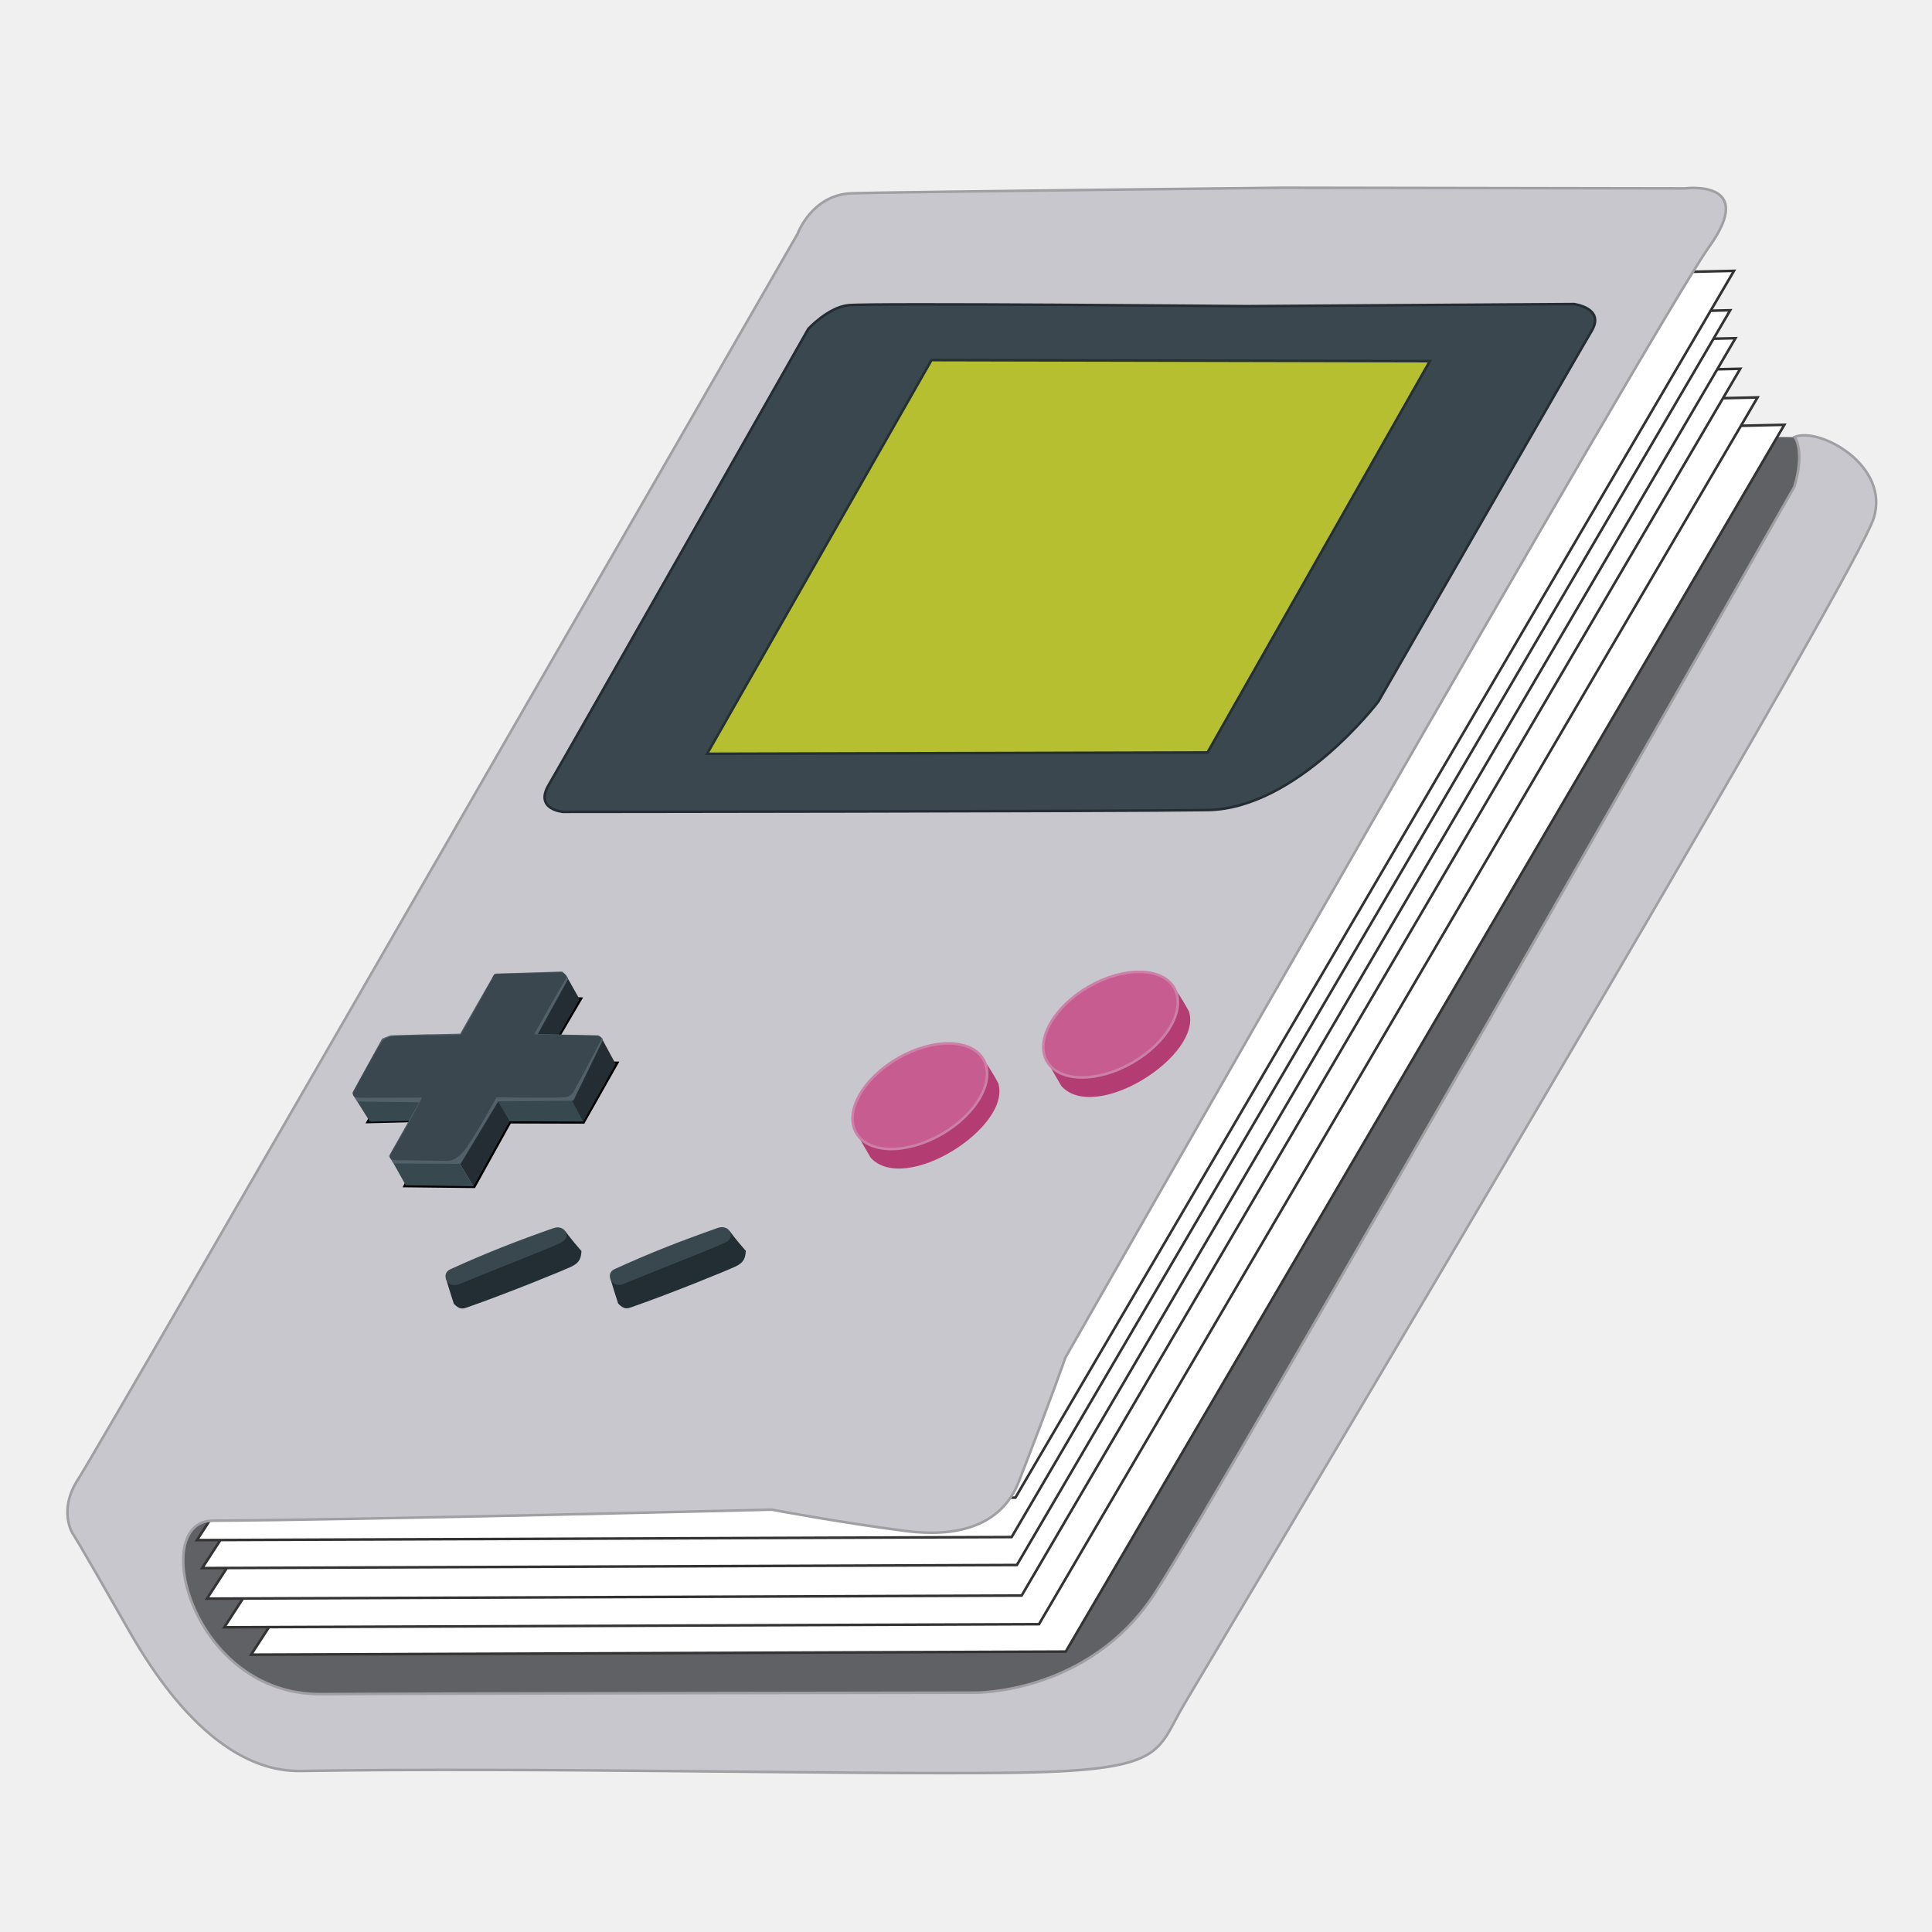
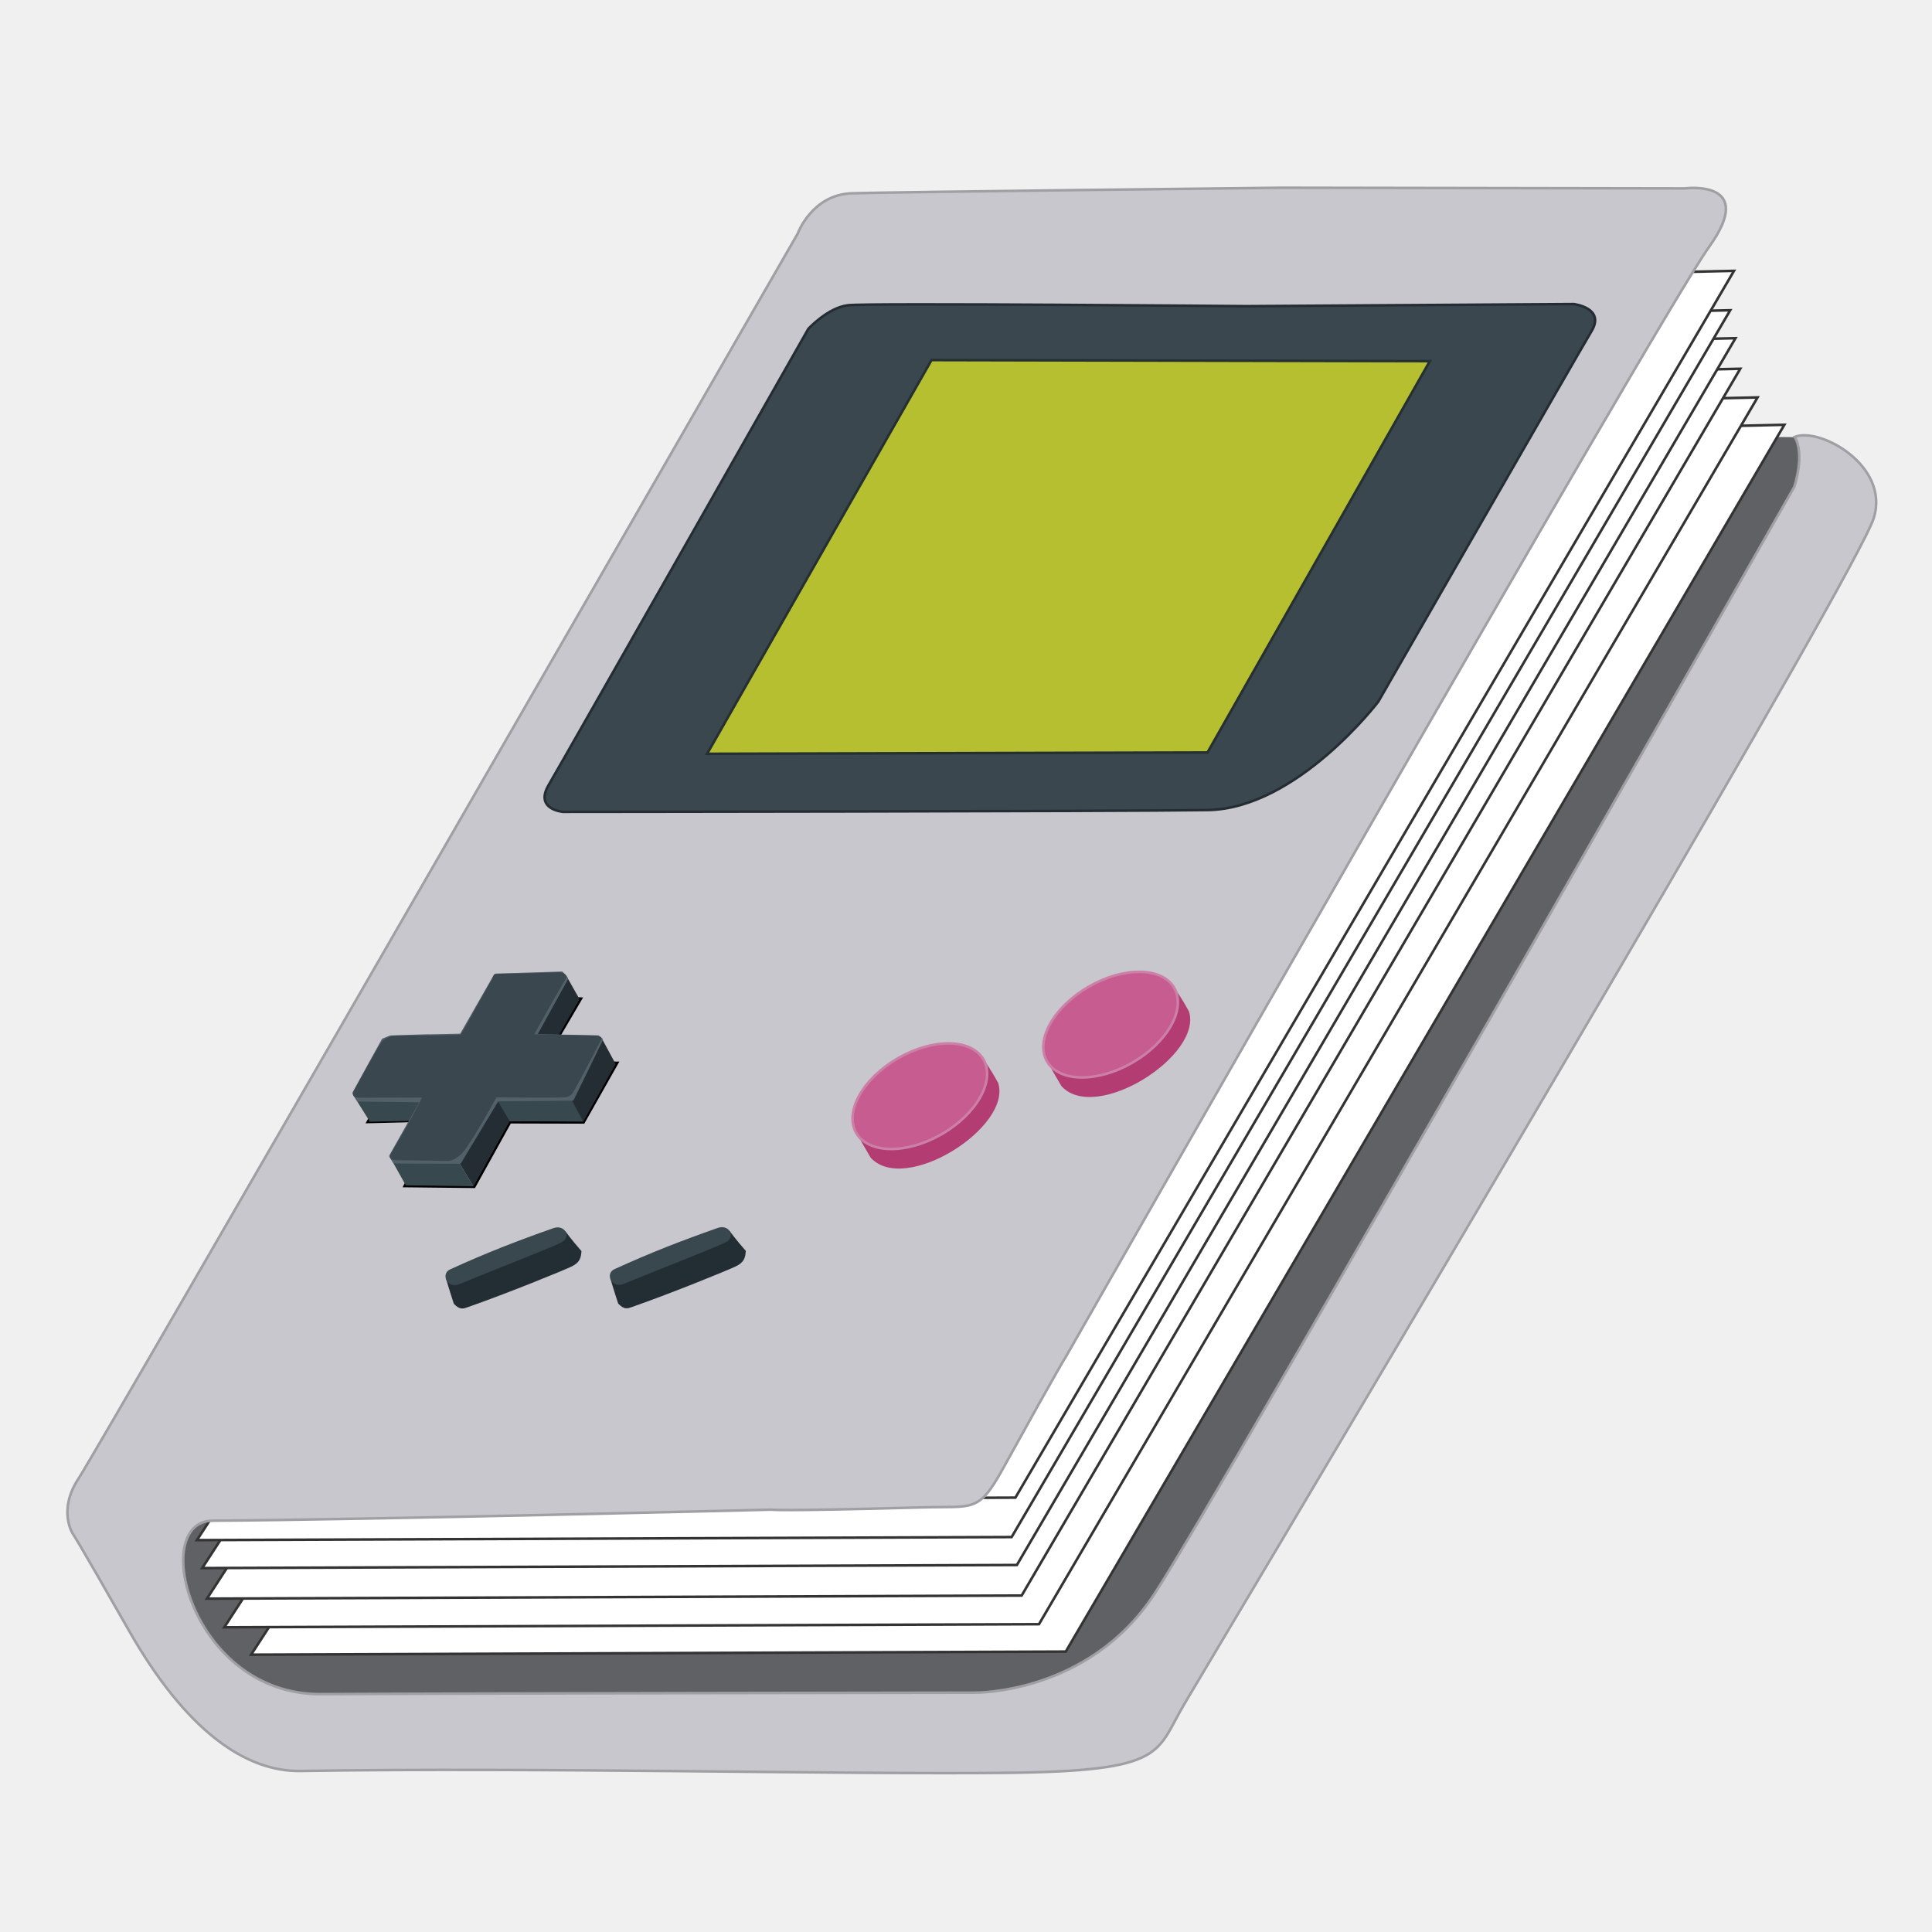
<svg xmlns="http://www.w3.org/2000/svg" width="196" height="196" viewBox="0 0 51.858 51.858" version="1.1" id="svg5" xml:space="preserve">
  <defs id="defs2" />
  <g id="layer2" style="display:inline">
    <path style="display:inline;fill:#606165;fill-opacity:1;stroke:none;stroke-width:0.069px;stroke-linecap:butt;stroke-linejoin:miter;stroke-opacity:1" d="M 30.561,46.357 6.971,46.482 3.166,40.809 47.148,11.725 l 1.721,0.015 z" id="path10749" />
    <path style="display:inline;fill:#ffffff;fill-opacity:1;stroke:#333333;stroke-width:0.069px;stroke-linecap:butt;stroke-linejoin:miter;stroke-opacity:1" d="M 6.74,44.414 28.607,44.331 47.895,11.402 27.89,11.85 Z" id="path10657" />
    <path style="display:inline;fill:#ffffff;fill-opacity:1;stroke:#333333;stroke-width:0.069px;stroke-linecap:butt;stroke-linejoin:miter;stroke-opacity:1" d="M 6.02,43.679 27.888,43.596 47.176,10.667 27.17,11.115 Z" id="path10657-3" />
    <path style="display:inline;fill:#ffffff;fill-opacity:1;stroke:#333333;stroke-width:0.069px;stroke-linecap:butt;stroke-linejoin:miter;stroke-opacity:1" d="M 5.555,42.91 27.423,42.827 46.711,9.898 26.705,10.346 Z" id="path10657-5" />
    <path style="display:inline;fill:#ffffff;fill-opacity:1;stroke:#333333;stroke-width:0.069px;stroke-linecap:butt;stroke-linejoin:miter;stroke-opacity:1" d="M 5.427,42.09 27.295,42.007 46.583,9.078 26.577,9.526 Z" id="path10657-6" />
    <path style="display:inline;fill:#ffffff;fill-opacity:1;stroke:#333333;stroke-width:0.069px;stroke-linecap:butt;stroke-linejoin:miter;stroke-opacity:1" d="M 5.286,41.339 27.154,41.257 46.441,8.328 26.436,8.776 Z" id="path10657-2" />
    <path style="display:inline;fill:#ffffff;fill-opacity:1;stroke:#333333;stroke-width:0.069px;stroke-linecap:butt;stroke-linejoin:miter;stroke-opacity:1" d="M 5.388,40.281 27.255,40.199 46.543,7.27 26.538,7.717 Z" id="path10657-1" />
-     <path style="display:inline;fill:#c8c7cd;fill-opacity:1;stroke:#a09fa4;stroke-width:0.069px;stroke-linecap:butt;stroke-linejoin:miter;stroke-opacity:1" d="m 34.405,5.039 10.819,0.018 c 0,0 1.965,-0.257 0.649,1.572 -1.316,1.829 -17.277,29.812 -17.277,29.812 0,0 -0.301,0.885 -1.246,3.321 -0.479,1.234 -1.716,1.502 -3.029,1.334 -1.725,-0.221 -3.61,-0.575 -3.61,-0.575 0,0 -10.874,0.273 -15.002,0.297 -1.726,0.01 -0.573,4.679 2.909,4.656 3.506,-0.022 17.539,-0.04 17.539,-0.04 0,0 3.052,0.056 4.826,-2.644 1.774,-2.7 17.177,-29.718 17.177,-29.718 0,0 0.299,-0.884 0.01,-1.344 0.678,-0.273 2.567,0.775 2.124,2.18 -0.442,1.404 -12.204,21.273 -18.488,31.802 -0.8,1.341 -0.454,1.829 -4.805,1.876 -4.351,0.047 -12.624,-0.152 -18.934,-0.05 -1.488,0.024 -3.082,-1.095 -4.602,-3.763 -1.52,-2.668 -1.505,-2.594 -1.505,-2.594 0,0 -0.421,-0.629 0.146,-1.488 C 2.672,38.834 21.411,6.272 21.411,6.272 c 0,0 0.378,-1.049 1.456,-1.084 1.079,-0.035 11.537,-0.149 11.537,-0.149 z" id="path343" />
+     <path style="display:inline;fill:#c8c7cd;fill-opacity:1;stroke:#a09fa4;stroke-width:0.069px;stroke-linecap:butt;stroke-linejoin:miter;stroke-opacity:1" d="m 34.405,5.039 10.819,0.018 c 0,0 1.965,-0.257 0.649,1.572 -1.316,1.829 -17.277,29.812 -17.277,29.812 0,0 -0.035,0.014 -1.693,3.011 -0.641,1.158 -0.79,0.971 -2.113,1.008 -3.999,0.11 -4.079,0.061 -4.079,0.061 0,0 -10.874,0.273 -15.002,0.297 -1.726,0.01 -0.573,4.679 2.909,4.656 3.506,-0.022 17.539,-0.04 17.539,-0.04 0,0 3.052,0.056 4.826,-2.644 1.774,-2.7 17.177,-29.718 17.177,-29.718 0,0 0.299,-0.884 0.01,-1.344 0.678,-0.273 2.567,0.775 2.124,2.18 -0.442,1.404 -12.204,21.273 -18.488,31.802 -0.8,1.341 -0.454,1.829 -4.805,1.876 -4.351,0.047 -12.624,-0.152 -18.934,-0.05 -1.488,0.024 -3.082,-1.095 -4.602,-3.763 -1.52,-2.668 -1.505,-2.594 -1.505,-2.594 0,0 -0.421,-0.629 0.146,-1.488 C 2.672,38.834 21.411,6.272 21.411,6.272 c 0,0 0.378,-1.049 1.456,-1.084 1.079,-0.035 11.537,-0.149 11.537,-0.149 z" id="path343" />
    <path style="display:inline;fill:#3a474f;fill-opacity:1;stroke:#242d34;stroke-width:0.069px;stroke-linecap:butt;stroke-linejoin:miter;stroke-opacity:1" d="m 33.52,8.218 8.725,-0.056 c 0,0 0.844,0.103 0.478,0.719 -0.366,0.616 -5.727,9.951 -5.727,9.951 0,0 -2.182,2.874 -4.577,2.911 -2.395,0.037 -17.308,0.048 -17.308,0.048 0,0 -0.77,-0.062 -0.384,-0.72 0.386,-0.658 6.969,-12.242 6.969,-12.242 0,0 0.523,-0.573 1.07,-0.636 0.547,-0.064 10.753,0.026 10.753,0.026 z" id="path9928" />
    <path style="fill:#b6bf30;fill-opacity:1;stroke:#253032;stroke-width:0.069px;stroke-linecap:butt;stroke-linejoin:miter;stroke-opacity:1" d="m 25.003,9.665 13.376,0.029 -5.967,10.504 -13.433,0.035 z" id="path1748" />
    <g id="g14391" style="display:inline" transform="matrix(0.2617394,0,0,0.2617394,0.6776487,0.5581449)">
      <path style="display:inline;fill:#232e34;fill-opacity:1;stroke:none;stroke-width:0.265px;stroke-linecap:butt;stroke-linejoin:miter;stroke-opacity:1" d="m 55.384,124.129 c 0,0 0.639,0.886 1.658,2.039 -0.054,0.687 -0.146,1.178 -1.067,1.607 -0.921,0.429 -6.352,2.656 -10.589,4.143 -0.463,0.163 -0.8,0.31 -1.432,-0.343 -0.475,-1.449 -0.8,-2.569 -0.8,-2.569 z" id="path13658" />
      <path style="fill:#39484f;fill-opacity:1;stroke:none;stroke-width:0.265px;stroke-linecap:butt;stroke-linejoin:miter;stroke-opacity:0.456" d="m 54.166,123.813 c 1.174,-0.417 1.944,0.952 0.723,1.518 -1.674,0.776 -7.125,2.877 -10.35,4.216 -1.292,0.536 -1.947,-1.058 -0.978,-1.5 3.791,-1.729 6.792,-2.887 10.605,-4.234 z" id="path11478" />
    </g>
    <g id="g14391-2" style="display:inline" transform="matrix(0.2617394,0,0,0.2617394,5.088592,0.5526707)">
      <path style="display:inline;fill:#232e34;fill-opacity:1;stroke:none;stroke-width:0.265px;stroke-linecap:butt;stroke-linejoin:miter;stroke-opacity:1" d="m 55.384,124.129 c 0,0 0.639,0.886 1.658,2.039 -0.054,0.687 -0.146,1.178 -1.067,1.607 -0.921,0.429 -6.352,2.656 -10.589,4.143 -0.463,0.163 -0.8,0.31 -1.432,-0.343 -0.475,-1.449 -0.8,-2.569 -0.8,-2.569 z" id="path13658-7" />
      <path style="fill:#39484f;fill-opacity:1;stroke:none;stroke-width:0.265px;stroke-linecap:butt;stroke-linejoin:miter;stroke-opacity:0.456" d="m 54.166,123.813 c 1.174,-0.417 1.944,0.952 0.723,1.518 -1.674,0.776 -7.125,2.877 -10.35,4.216 -1.292,0.536 -1.947,-1.058 -0.978,-1.5 3.791,-1.729 6.792,-2.887 10.605,-4.234 z" id="path11478-0" />
    </g>
    <g id="g6168" transform="matrix(0.2617394,0,0,0.2617394,0.6776487,0.5581449)">
      <path style="fill:#b33c72;fill-opacity:1;stroke:none;stroke-width:0.265px;stroke-linecap:butt;stroke-linejoin:miter;stroke-opacity:1" d="m 98.395,106.704 c 0,0 0.48,0.584 1.38,2.225 1.436,4.525 -9.583,11.52 -13.083,7.653 -1.111,-1.89 -1.654,-2.913 -1.654,-2.913 z" id="path5438" />
      <ellipse style="fill:#c75c90;fill-opacity:1;stroke:#cc80a7;stroke-width:0.265;stroke-dasharray:none;stroke-opacity:1" id="path3254" ry="4.492" rx="7.531" cy="141.38" cx="24.308" transform="rotate(-30)" />
    </g>
    <g id="g6168-3" transform="matrix(0.2617394,0,0,0.2617394,5.798356,-1.362695)">
      <path style="fill:#b33c72;fill-opacity:1;stroke:none;stroke-width:0.265px;stroke-linecap:butt;stroke-linejoin:miter;stroke-opacity:1" d="m 98.395,106.704 c 0,0 0.48,0.584 1.38,2.225 1.436,4.525 -9.583,11.52 -13.083,7.653 -1.111,-1.89 -1.654,-2.913 -1.654,-2.913 z" id="path5438-6" />
      <ellipse style="fill:#c75c90;fill-opacity:1;stroke:#cc80a7;stroke-width:0.265;stroke-dasharray:none;stroke-opacity:1" id="path3254-7" ry="4.492" rx="7.531" cy="141.38" cx="24.308" transform="rotate(-30)" />
    </g>
    <path style="display:inline;fill:none;stroke:#000000;stroke-width:0.069px;stroke-linecap:butt;stroke-linejoin:miter;stroke-opacity:1" d="m 10.098,29.712 -0.227,0.404 1.902,-0.046 -0.911,1.765 1.867,0.02 0.961,-1.733 1.973,0.005 0.903,-1.598 -1.978,-0.011 1.005,-1.713 -0.29,-0.009" id="path7664" />
    <path style="display:inline;fill:#242d34;fill-opacity:1;stroke:none;stroke-width:0.069px;stroke-linecap:butt;stroke-linejoin:miter;stroke-opacity:1" d="m 15.19,26.172 0.364,0.646 -0.688,1.19 1.276,-0.156 0.381,0.705 -0.863,1.541 -1.98,-0.012 -0.976,1.755 -0.444,-0.74 z" id="path7667" />
    <path style="display:inline;fill:#38484f;fill-opacity:1;stroke:none;stroke-width:0.069px;stroke-linecap:butt;stroke-linejoin:miter;stroke-opacity:0.49" d="m 9.474,29.382 0.455,0.727 1.144,-0.024 -0.599,0.984 0.417,0.745 1.816,0.028 -0.47,-0.783 1.043,-1.644 0.401,0.678 1.974,0.013 -0.372,-0.693 z" id="path7670" />
    <path style="display:inline;fill:#526069;fill-opacity:1;stroke:#526069;stroke-width:0.069;stroke-linecap:square;stroke-linejoin:bevel;stroke-dasharray:none;stroke-opacity:1" d="m 11.483,27.796 -0.998,0.031 -0.205,0.081 -0.789,1.434 0.121,0.191 1.701,0.02 -0.834,1.479 0.104,0.163 1.761,0.009 1.01,-1.677 2.014,-0.017 0.782,-1.606 -0.095,-0.079 -1.678,-0.035 0.839,-1.522 -0.133,-0.156 -1.788,0.056 -0.923,1.612 -0.889,0.019" id="path7664-5" />
    <path style="fill:#3a474f;fill-opacity:1;stroke:none;stroke-width:0.069px;stroke-linecap:butt;stroke-linejoin:miter;stroke-opacity:0.49" d="m 12.372,27.771 c 0.379,-0.649 0.632,-1.157 0.811,-1.445 0.086,-0.138 -0.006,-0.191 0.325,-0.191 0.406,-3.93e-4 1.162,-0.021 1.502,-0.039 0.119,-0.006 0.234,0.081 0.176,0.177 -0.284,0.476 -0.6,1.048 -0.848,1.489 0.502,0.019 0.616,0.011 1.599,0.034 0.33,0.008 0.177,0.148 0.141,0.22 -0.143,0.292 -0.513,0.986 -0.664,1.252 -0.048,0.086 -0.103,0.178 -0.279,0.187 -0.366,0.018 -1.057,0.003 -1.81,0 -0.25,0.467 -0.587,1.033 -0.793,1.335 -0.157,0.229 -0.339,0.37 -0.516,0.369 -0.331,-0.001 -1.058,-0.018 -1.375,-0.017 -0.255,2.62e-4 -0.162,-0.162 -0.115,-0.241 0.164,-0.277 0.507,-0.842 0.802,-1.44 -0.602,0.005 -1.023,2.58e-4 -1.635,0.004 -0.144,7.84e-4 -0.281,-0.016 -0.183,-0.202 0.152,-0.288 0.544,-1.007 0.717,-1.27 0.057,-0.087 0.203,-0.186 0.39,-0.193 0.427,-0.016 1.269,0.005 1.754,-0.028 z" id="path7662" />
  </g>
</svg>
